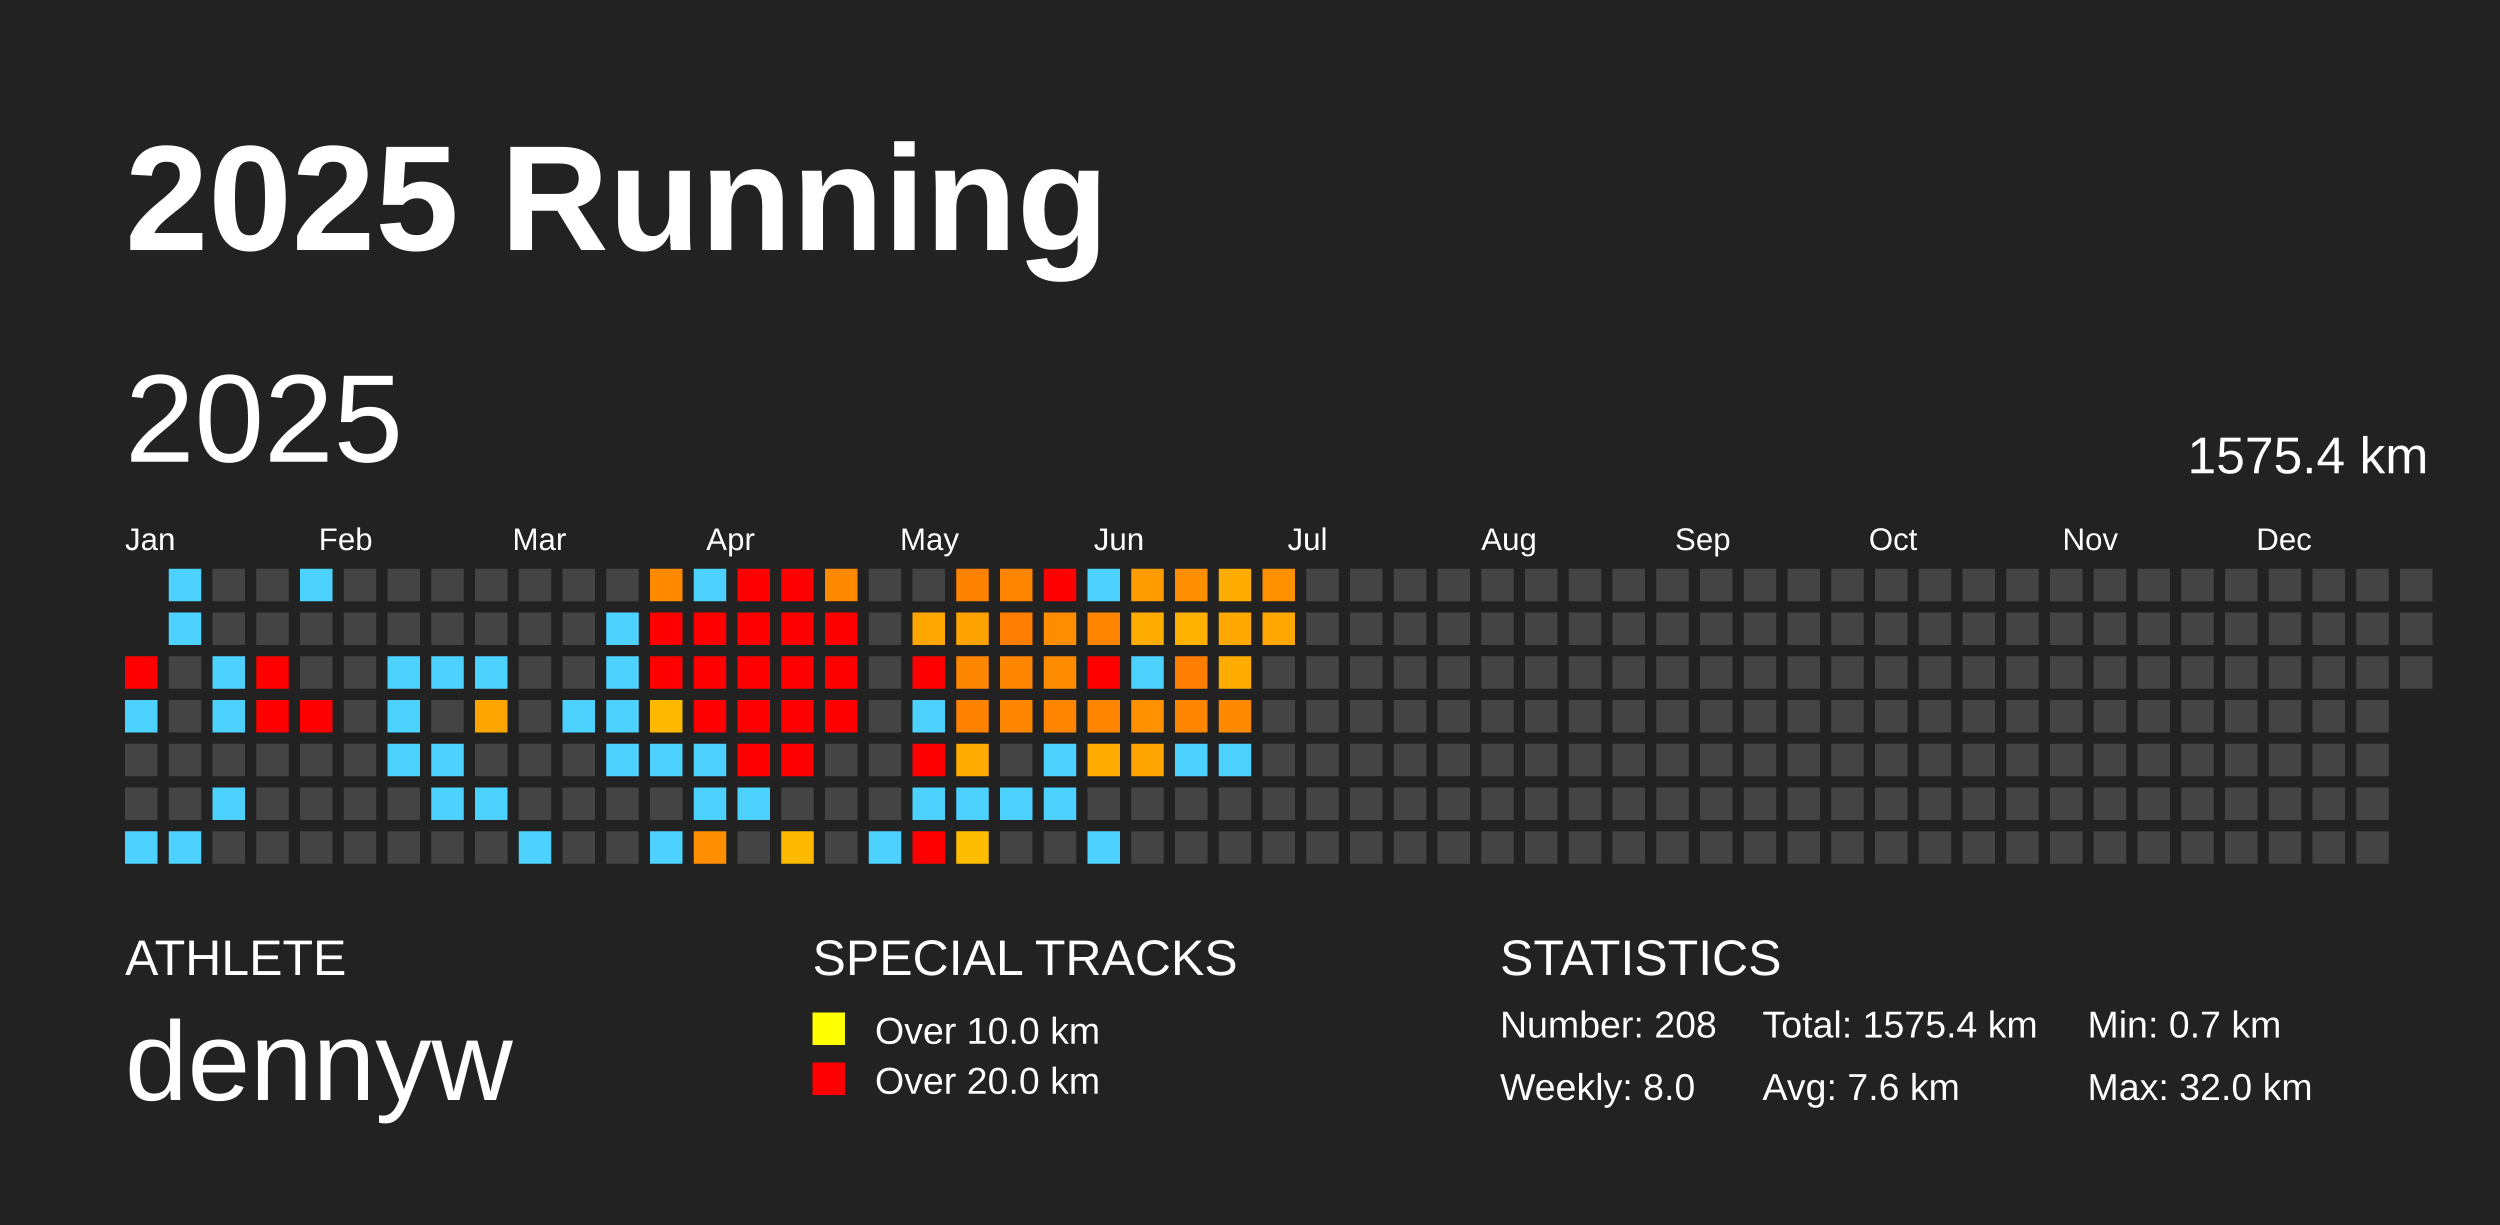
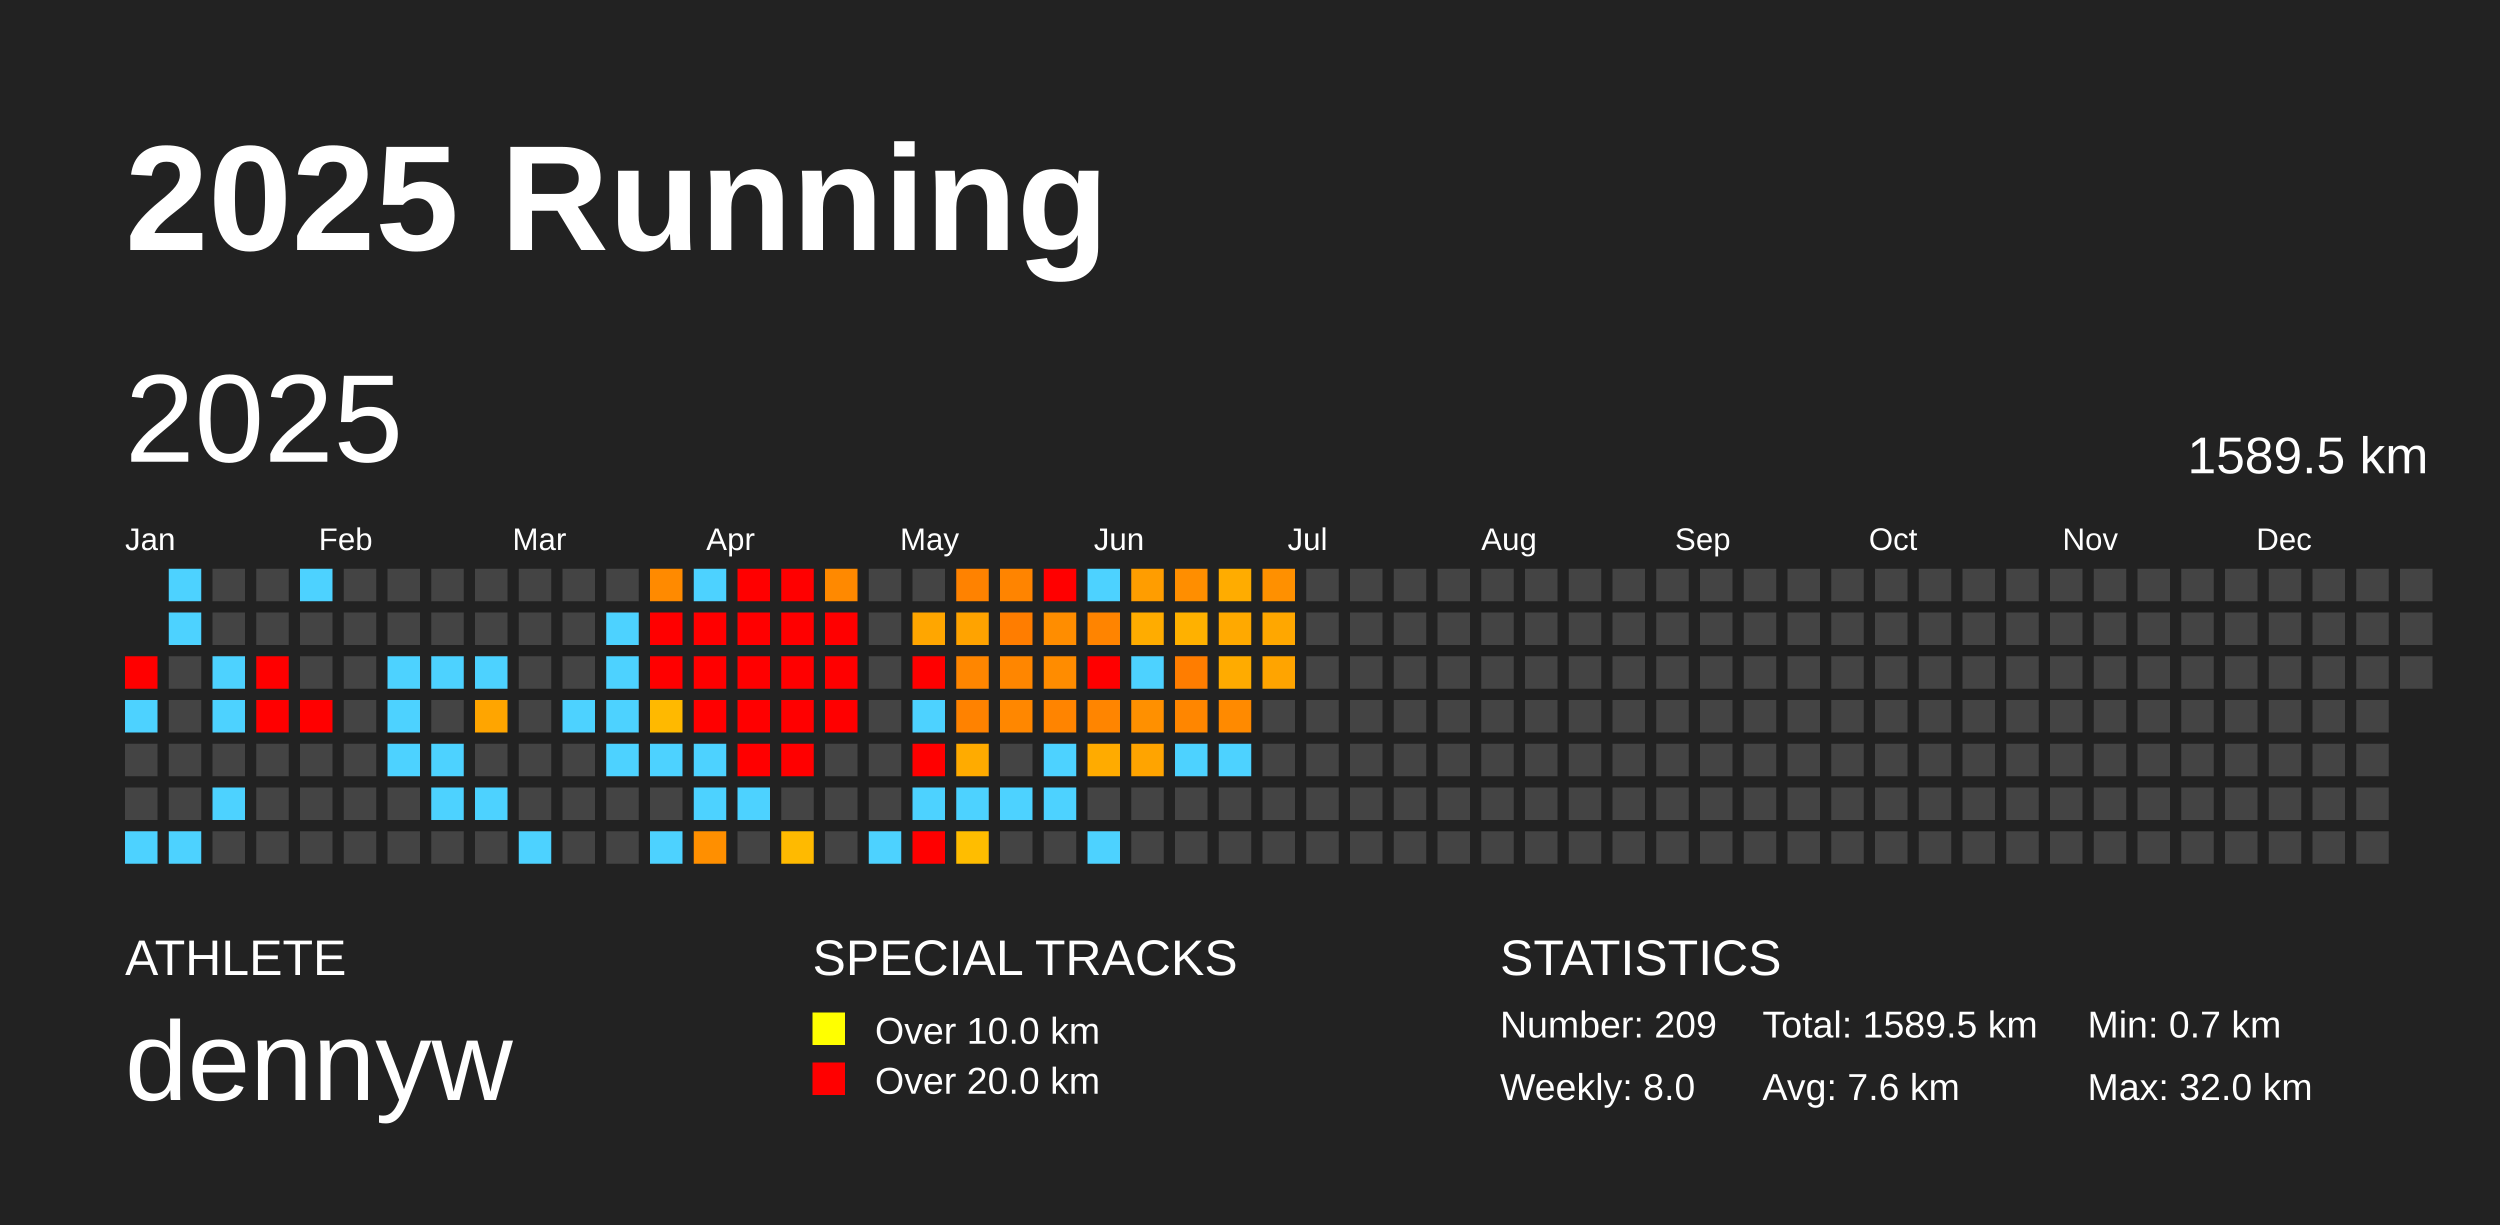
<svg xmlns="http://www.w3.org/2000/svg" baseProfile="full" height="98mm" version="1.1" viewBox="0,0,200,98" width="200mm">
  <defs />
  <rect fill="#222222" height="98" width="200" x="0" y="0" />
  <text fill="#FFFFFF" style="font-size:12px; font-family:Arial; font-weight:bold;" x="10" y="20">2025 Running</text>
  <text fill="#FFFFFF" style="font-size:4px; font-family:Arial" x="10" y="78">ATHLETE</text>
  <text fill="#FFFFFF" style="font-size:9px; font-family:Arial" x="10" y="88">dennyw</text>
  <text fill="#FFFFFF" style="font-size:4px; font-family:Arial" x="65" y="78">SPECIAL TRACKS</text>
  <rect fill="yellow" height="2.6" width="2.6" x="65" y="81" />
  <text fill="#FFFFFF" style="font-size:3px; font-family:Arial" x="70" y="83.5">Over 10.0 km</text>
  <rect fill="red" height="2.6" width="2.6" x="65" y="85" />
  <text fill="#FFFFFF" style="font-size:3px; font-family:Arial" x="70" y="87.5">Over 20.0 km</text>
  <text fill="#FFFFFF" style="font-size:4px; font-family:Arial" x="120" y="78">STATISTICS</text>
-   <text fill="#FFFFFF" style="font-size:3px; font-family:Arial" x="120" y="83">Number: 208</text>
+   <text fill="#FFFFFF" style="font-size:3px; font-family:Arial" x="120" y="83">Number: 209</text>
  <text fill="#FFFFFF" style="font-size:3px; font-family:Arial" x="120" y="88">Weekly: 8.0</text>
-   <text fill="#FFFFFF" style="font-size:3px; font-family:Arial" x="141" y="83">Total: 1575.4 km</text>
+   <text fill="#FFFFFF" style="font-size:3px; font-family:Arial" x="141" y="83">Total: 1589.5 km</text>
  <text fill="#FFFFFF" style="font-size:3px; font-family:Arial" x="141" y="88">Avg: 7.6 km</text>
  <text fill="#FFFFFF" style="font-size:3px; font-family:Arial" x="167" y="83">Min: 0.7 km</text>
  <text fill="#FFFFFF" style="font-size:3px; font-family:Arial" x="167" y="88">Max: 32.0 km</text>
  <text dominant-baseline="hanging" fill="#FFFFFF" style="font-size:10.0px; font-family:Arial;" x="10" y="30">2025</text>
-   <text dominant-baseline="hanging" fill="#FFFFFF" style="font-size:4.125px; font-family:Arial;" x="175" y="35">1575.4 km</text>
+   <text dominant-baseline="hanging" fill="#FFFFFF" style="font-size:4.125px; font-family:Arial;" x="175" y="35">1589.5 km</text>
  <text fill="#FFFFFF" style="font-size:2.5px; font-family:Arial" x="10.0" y="44">Jan</text>
  <text fill="#FFFFFF" style="font-size:2.5px; font-family:Arial" x="25.5" y="44">Feb</text>
  <text fill="#FFFFFF" style="font-size:2.5px; font-family:Arial" x="41.0" y="44">Mar</text>
  <text fill="#FFFFFF" style="font-size:2.5px; font-family:Arial" x="56.5" y="44">Apr</text>
  <text fill="#FFFFFF" style="font-size:2.5px; font-family:Arial" x="72.0" y="44">May</text>
  <text fill="#FFFFFF" style="font-size:2.5px; font-family:Arial" x="87.5" y="44">Jun</text>
  <text fill="#FFFFFF" style="font-size:2.5px; font-family:Arial" x="103.0" y="44">Jul</text>
  <text fill="#FFFFFF" style="font-size:2.5px; font-family:Arial" x="118.5" y="44">Aug</text>
  <text fill="#FFFFFF" style="font-size:2.5px; font-family:Arial" x="134.0" y="44">Sep</text>
  <text fill="#FFFFFF" style="font-size:2.5px; font-family:Arial" x="149.5" y="44">Oct</text>
  <text fill="#FFFFFF" style="font-size:2.5px; font-family:Arial" x="165.0" y="44">Nov</text>
  <text fill="#FFFFFF" style="font-size:2.5px; font-family:Arial" x="180.5" y="44">Dec</text>
  <rect fill="red" height="2.6" width="2.6" x="10.0" y="52.5" />
  <rect fill="#4dd2ff" height="2.6" width="2.6" x="10.0" y="56.0" />
  <rect fill="#444444" height="2.6" width="2.6" x="10.0" y="59.5" />
  <rect fill="#444444" height="2.6" width="2.6" x="10.0" y="63.0" />
  <rect fill="#4dd2ff" height="2.6" width="2.6" x="10.0" y="66.5" />
  <rect fill="#4dd2ff" height="2.6" width="2.6" x="13.5" y="45.5" />
  <rect fill="#4dd2ff" height="2.6" width="2.6" x="13.5" y="49.0" />
  <rect fill="#444444" height="2.6" width="2.6" x="13.5" y="52.5" />
  <rect fill="#444444" height="2.6" width="2.6" x="13.5" y="56.0" />
  <rect fill="#444444" height="2.6" width="2.6" x="13.5" y="59.5" />
  <rect fill="#444444" height="2.6" width="2.6" x="13.5" y="63.0" />
  <rect fill="#4dd2ff" height="2.6" width="2.6" x="13.5" y="66.5" />
  <rect fill="#444444" height="2.6" width="2.6" x="17.0" y="45.5" />
  <rect fill="#444444" height="2.6" width="2.6" x="17.0" y="49.0" />
  <rect fill="#4dd2ff" height="2.6" width="2.6" x="17.0" y="52.5" />
  <rect fill="#4dd2ff" height="2.6" width="2.6" x="17.0" y="56.0" />
  <rect fill="#444444" height="2.6" width="2.6" x="17.0" y="59.5" />
  <rect fill="#4dd2ff" height="2.6" width="2.6" x="17.0" y="63.0" />
  <rect fill="#444444" height="2.6" width="2.6" x="17.0" y="66.5" />
  <rect fill="#444444" height="2.6" width="2.6" x="20.5" y="45.5" />
  <rect fill="#444444" height="2.6" width="2.6" x="20.5" y="49.0" />
  <rect fill="red" height="2.6" width="2.6" x="20.5" y="52.5" />
  <rect fill="red" height="2.6" width="2.6" x="20.5" y="56.0" />
  <rect fill="#444444" height="2.6" width="2.6" x="20.5" y="59.5" />
  <rect fill="#444444" height="2.6" width="2.6" x="20.5" y="63.0" />
  <rect fill="#444444" height="2.6" width="2.6" x="20.5" y="66.5" />
  <rect fill="#4dd2ff" height="2.6" width="2.6" x="24.0" y="45.5" />
  <rect fill="#444444" height="2.6" width="2.6" x="24.0" y="49.0" />
  <rect fill="#444444" height="2.6" width="2.6" x="24.0" y="52.5" />
  <rect fill="red" height="2.6" width="2.6" x="24.0" y="56.0" />
  <rect fill="#444444" height="2.6" width="2.6" x="24.0" y="59.5" />
  <rect fill="#444444" height="2.6" width="2.6" x="24.0" y="63.0" />
  <rect fill="#444444" height="2.6" width="2.6" x="24.0" y="66.5" />
  <rect fill="#444444" height="2.6" width="2.6" x="27.5" y="45.5" />
  <rect fill="#444444" height="2.6" width="2.6" x="27.5" y="49.0" />
  <rect fill="#444444" height="2.6" width="2.6" x="27.5" y="52.5" />
  <rect fill="#444444" height="2.6" width="2.6" x="27.5" y="56.0" />
  <rect fill="#444444" height="2.6" width="2.6" x="27.5" y="59.5" />
  <rect fill="#444444" height="2.6" width="2.6" x="27.5" y="63.0" />
  <rect fill="#444444" height="2.6" width="2.6" x="27.5" y="66.5" />
  <rect fill="#444444" height="2.6" width="2.6" x="31.0" y="45.5" />
  <rect fill="#444444" height="2.6" width="2.6" x="31.0" y="49.0" />
  <rect fill="#4dd2ff" height="2.6" width="2.6" x="31.0" y="52.5" />
  <rect fill="#4dd2ff" height="2.6" width="2.6" x="31.0" y="56.0" />
  <rect fill="#4dd2ff" height="2.6" width="2.6" x="31.0" y="59.5" />
  <rect fill="#444444" height="2.6" width="2.6" x="31.0" y="63.0" />
  <rect fill="#444444" height="2.6" width="2.6" x="31.0" y="66.5" />
  <rect fill="#444444" height="2.6" width="2.6" x="34.5" y="45.5" />
  <rect fill="#444444" height="2.6" width="2.6" x="34.5" y="49.0" />
  <rect fill="#4dd2ff" height="2.6" width="2.6" x="34.5" y="52.5" />
  <rect fill="#444444" height="2.6" width="2.6" x="34.5" y="56.0" />
  <rect fill="#4dd2ff" height="2.6" width="2.6" x="34.5" y="59.5" />
  <rect fill="#4dd2ff" height="2.6" width="2.6" x="34.5" y="63.0" />
  <rect fill="#444444" height="2.6" width="2.6" x="34.5" y="66.5" />
  <rect fill="#444444" height="2.6" width="2.6" x="38.0" y="45.5" />
  <rect fill="#444444" height="2.6" width="2.6" x="38.0" y="49.0" />
  <rect fill="#4dd2ff" height="2.6" width="2.6" x="38.0" y="52.5" />
  <rect fill="#ffa500" height="2.6" width="2.6" x="38.0" y="56.0" />
  <rect fill="#444444" height="2.6" width="2.6" x="38.0" y="59.5" />
  <rect fill="#4dd2ff" height="2.6" width="2.6" x="38.0" y="63.0" />
  <rect fill="#444444" height="2.6" width="2.6" x="38.0" y="66.5" />
  <rect fill="#444444" height="2.6" width="2.6" x="41.5" y="45.5" />
  <rect fill="#444444" height="2.6" width="2.6" x="41.5" y="49.0" />
  <rect fill="#444444" height="2.6" width="2.6" x="41.5" y="52.5" />
  <rect fill="#444444" height="2.6" width="2.6" x="41.5" y="56.0" />
  <rect fill="#444444" height="2.6" width="2.6" x="41.5" y="59.5" />
  <rect fill="#444444" height="2.6" width="2.6" x="41.5" y="63.0" />
  <rect fill="#4dd2ff" height="2.6" width="2.6" x="41.5" y="66.5" />
  <rect fill="#444444" height="2.6" width="2.6" x="45.0" y="45.5" />
  <rect fill="#444444" height="2.6" width="2.6" x="45.0" y="49.0" />
  <rect fill="#444444" height="2.6" width="2.6" x="45.0" y="52.5" />
  <rect fill="#4dd2ff" height="2.6" width="2.6" x="45.0" y="56.0" />
  <rect fill="#444444" height="2.6" width="2.6" x="45.0" y="59.5" />
  <rect fill="#444444" height="2.6" width="2.6" x="45.0" y="63.0" />
  <rect fill="#444444" height="2.6" width="2.6" x="45.0" y="66.5" />
  <rect fill="#444444" height="2.6" width="2.6" x="48.5" y="45.5" />
  <rect fill="#4dd2ff" height="2.6" width="2.6" x="48.5" y="49.0" />
  <rect fill="#4dd2ff" height="2.6" width="2.6" x="48.5" y="52.5" />
  <rect fill="#4dd2ff" height="2.6" width="2.6" x="48.5" y="56.0" />
  <rect fill="#4dd2ff" height="2.6" width="2.6" x="48.5" y="59.5" />
  <rect fill="#444444" height="2.6" width="2.6" x="48.5" y="63.0" />
  <rect fill="#444444" height="2.6" width="2.6" x="48.5" y="66.5" />
  <rect fill="#ff8a00" height="2.6" width="2.6" x="52.0" y="45.5" />
  <rect fill="red" height="2.6" width="2.6" x="52.0" y="49.0" />
  <rect fill="red" height="2.6" width="2.6" x="52.0" y="52.5" />
  <rect fill="#ffb900" height="2.6" width="2.6" x="52.0" y="56.0" />
  <rect fill="#4dd2ff" height="2.6" width="2.6" x="52.0" y="59.5" />
  <rect fill="#444444" height="2.6" width="2.6" x="52.0" y="63.0" />
  <rect fill="#4dd2ff" height="2.6" width="2.6" x="52.0" y="66.5" />
  <rect fill="#4dd2ff" height="2.6" width="2.6" x="55.5" y="45.5" />
  <rect fill="red" height="2.6" width="2.6" x="55.5" y="49.0" />
  <rect fill="red" height="2.6" width="2.6" x="55.5" y="52.5" />
  <rect fill="red" height="2.6" width="2.6" x="55.5" y="56.0" />
  <rect fill="#4dd2ff" height="2.6" width="2.6" x="55.5" y="59.5" />
  <rect fill="#4dd2ff" height="2.6" width="2.6" x="55.5" y="63.0" />
  <rect fill="#ff8f00" height="2.6" width="2.6" x="55.5" y="66.5" />
  <rect fill="red" height="2.6" width="2.6" x="59.0" y="45.5" />
  <rect fill="red" height="2.6" width="2.6" x="59.0" y="49.0" />
  <rect fill="red" height="2.6" width="2.6" x="59.0" y="52.5" />
  <rect fill="red" height="2.6" width="2.6" x="59.0" y="56.0" />
  <rect fill="red" height="2.6" width="2.6" x="59.0" y="59.5" />
  <rect fill="#4dd2ff" height="2.6" width="2.6" x="59.0" y="63.0" />
  <rect fill="#444444" height="2.6" width="2.6" x="59.0" y="66.5" />
  <rect fill="red" height="2.6" width="2.6" x="62.5" y="45.5" />
  <rect fill="red" height="2.6" width="2.6" x="62.5" y="49.0" />
  <rect fill="red" height="2.6" width="2.6" x="62.5" y="52.5" />
  <rect fill="red" height="2.6" width="2.6" x="62.5" y="56.0" />
  <rect fill="red" height="2.6" width="2.6" x="62.5" y="59.5" />
  <rect fill="#444444" height="2.6" width="2.6" x="62.5" y="63.0" />
  <rect fill="#ffba00" height="2.6" width="2.6" x="62.5" y="66.5" />
  <rect fill="#ff8900" height="2.6" width="2.6" x="66.0" y="45.5" />
  <rect fill="red" height="2.6" width="2.6" x="66.0" y="49.0" />
  <rect fill="red" height="2.6" width="2.6" x="66.0" y="52.5" />
  <rect fill="red" height="2.6" width="2.6" x="66.0" y="56.0" />
  <rect fill="#444444" height="2.6" width="2.6" x="66.0" y="59.5" />
  <rect fill="#444444" height="2.6" width="2.6" x="66.0" y="63.0" />
  <rect fill="#444444" height="2.6" width="2.6" x="66.0" y="66.5" />
  <rect fill="#444444" height="2.6" width="2.6" x="69.5" y="45.5" />
  <rect fill="#444444" height="2.6" width="2.6" x="69.5" y="49.0" />
  <rect fill="#444444" height="2.6" width="2.6" x="69.5" y="52.5" />
  <rect fill="#444444" height="2.6" width="2.6" x="69.5" y="56.0" />
  <rect fill="#444444" height="2.6" width="2.6" x="69.5" y="59.5" />
  <rect fill="#444444" height="2.6" width="2.6" x="69.5" y="63.0" />
  <rect fill="#4dd2ff" height="2.6" width="2.6" x="69.5" y="66.5" />
  <rect fill="#444444" height="2.6" width="2.6" x="73.0" y="45.5" />
  <rect fill="#ffa600" height="2.6" width="2.6" x="73.0" y="49.0" />
  <rect fill="red" height="2.6" width="2.6" x="73.0" y="52.5" />
  <rect fill="#4dd2ff" height="2.6" width="2.6" x="73.0" y="56.0" />
  <rect fill="red" height="2.6" width="2.6" x="73.0" y="59.5" />
  <rect fill="#4dd2ff" height="2.6" width="2.6" x="73.0" y="63.0" />
  <rect fill="red" height="2.6" width="2.6" x="73.0" y="66.5" />
  <rect fill="#ff8200" height="2.6" width="2.6" x="76.5" y="45.5" />
  <rect fill="#ffa300" height="2.6" width="2.6" x="76.5" y="49.0" />
  <rect fill="#ff8600" height="2.6" width="2.6" x="76.5" y="52.5" />
  <rect fill="#ff8200" height="2.6" width="2.6" x="76.5" y="56.0" />
  <rect fill="#ffab00" height="2.6" width="2.6" x="76.5" y="59.5" />
  <rect fill="#4dd2ff" height="2.6" width="2.6" x="76.5" y="63.0" />
  <rect fill="#ffbd00" height="2.6" width="2.6" x="76.5" y="66.5" />
  <rect fill="#ff8400" height="2.6" width="2.6" x="80.0" y="45.5" />
  <rect fill="#ff7d00" height="2.6" width="2.6" x="80.0" y="49.0" />
  <rect fill="#ff8600" height="2.6" width="2.6" x="80.0" y="52.5" />
  <rect fill="#ff8700" height="2.6" width="2.6" x="80.0" y="56.0" />
  <rect fill="#444444" height="2.6" width="2.6" x="80.0" y="59.5" />
  <rect fill="#4dd2ff" height="2.6" width="2.6" x="80.0" y="63.0" />
  <rect fill="#444444" height="2.6" width="2.6" x="80.0" y="66.5" />
  <rect fill="red" height="2.6" width="2.6" x="83.5" y="45.5" />
  <rect fill="#ff8d00" height="2.6" width="2.6" x="83.5" y="49.0" />
  <rect fill="#ff8c00" height="2.6" width="2.6" x="83.5" y="52.5" />
  <rect fill="#ff8400" height="2.6" width="2.6" x="83.5" y="56.0" />
  <rect fill="#4dd2ff" height="2.6" width="2.6" x="83.5" y="59.5" />
  <rect fill="#4dd2ff" height="2.6" width="2.6" x="83.5" y="63.0" />
  <rect fill="#444444" height="2.6" width="2.6" x="83.5" y="66.5" />
  <rect fill="#4dd2ff" height="2.6" width="2.6" x="87.0" y="45.5" />
  <rect fill="#ff8400" height="2.6" width="2.6" x="87.0" y="49.0" />
  <rect fill="red" height="2.6" width="2.6" x="87.0" y="52.5" />
  <rect fill="#ff8500" height="2.6" width="2.6" x="87.0" y="56.0" />
  <rect fill="#ffab00" height="2.6" width="2.6" x="87.0" y="59.5" />
  <rect fill="#444444" height="2.6" width="2.6" x="87.0" y="63.0" />
  <rect fill="#4dd2ff" height="2.6" width="2.6" x="87.0" y="66.5" />
  <rect fill="#ff9d00" height="2.6" width="2.6" x="90.5" y="45.5" />
  <rect fill="#ffac00" height="2.6" width="2.6" x="90.5" y="49.0" />
  <rect fill="#4dd2ff" height="2.6" width="2.6" x="90.5" y="52.5" />
  <rect fill="#ff9000" height="2.6" width="2.6" x="90.5" y="56.0" />
  <rect fill="#ffa400" height="2.6" width="2.6" x="90.5" y="59.5" />
  <rect fill="#444444" height="2.6" width="2.6" x="90.5" y="63.0" />
  <rect fill="#444444" height="2.6" width="2.6" x="90.5" y="66.5" />
  <rect fill="#ff8e00" height="2.6" width="2.6" x="94.0" y="45.5" />
  <rect fill="#ffb100" height="2.6" width="2.6" x="94.0" y="49.0" />
  <rect fill="#ff7d00" height="2.6" width="2.6" x="94.0" y="52.5" />
  <rect fill="#ff8600" height="2.6" width="2.6" x="94.0" y="56.0" />
  <rect fill="#4dd2ff" height="2.6" width="2.6" x="94.0" y="59.5" />
  <rect fill="#444444" height="2.6" width="2.6" x="94.0" y="63.0" />
  <rect fill="#444444" height="2.6" width="2.6" x="94.0" y="66.5" />
  <rect fill="#ffac00" height="2.6" width="2.6" x="97.5" y="45.5" />
  <rect fill="#ffa900" height="2.6" width="2.6" x="97.5" y="49.0" />
  <rect fill="#ffab00" height="2.6" width="2.6" x="97.5" y="52.5" />
  <rect fill="#ff8a00" height="2.6" width="2.6" x="97.5" y="56.0" />
  <rect fill="#4dd2ff" height="2.6" width="2.6" x="97.5" y="59.5" />
  <rect fill="#444444" height="2.6" width="2.6" x="97.5" y="63.0" />
  <rect fill="#444444" height="2.6" width="2.6" x="97.5" y="66.5" />
  <rect fill="#ff9000" height="2.6" width="2.6" x="101.0" y="45.5" />
  <rect fill="#ffa700" height="2.6" width="2.6" x="101.0" y="49.0" />
-   <rect fill="#444444" height="2.6" width="2.6" x="101.0" y="52.5" />
+   <rect fill="#ffa400" height="2.6" width="2.6" x="101.0" y="52.5" />
  <rect fill="#444444" height="2.6" width="2.6" x="101.0" y="56.0" />
  <rect fill="#444444" height="2.6" width="2.6" x="101.0" y="59.5" />
  <rect fill="#444444" height="2.6" width="2.6" x="101.0" y="63.0" />
  <rect fill="#444444" height="2.6" width="2.6" x="101.0" y="66.5" />
  <rect fill="#444444" height="2.6" width="2.6" x="104.5" y="45.5" />
  <rect fill="#444444" height="2.6" width="2.6" x="104.5" y="49.0" />
  <rect fill="#444444" height="2.6" width="2.6" x="104.5" y="52.5" />
  <rect fill="#444444" height="2.6" width="2.6" x="104.5" y="56.0" />
  <rect fill="#444444" height="2.6" width="2.6" x="104.5" y="59.5" />
  <rect fill="#444444" height="2.6" width="2.6" x="104.5" y="63.0" />
  <rect fill="#444444" height="2.6" width="2.6" x="104.5" y="66.5" />
  <rect fill="#444444" height="2.6" width="2.6" x="108.0" y="45.5" />
  <rect fill="#444444" height="2.6" width="2.6" x="108.0" y="49.0" />
  <rect fill="#444444" height="2.6" width="2.6" x="108.0" y="52.5" />
  <rect fill="#444444" height="2.6" width="2.6" x="108.0" y="56.0" />
  <rect fill="#444444" height="2.6" width="2.6" x="108.0" y="59.5" />
  <rect fill="#444444" height="2.6" width="2.6" x="108.0" y="63.0" />
  <rect fill="#444444" height="2.6" width="2.6" x="108.0" y="66.5" />
  <rect fill="#444444" height="2.6" width="2.6" x="111.5" y="45.5" />
  <rect fill="#444444" height="2.6" width="2.6" x="111.5" y="49.0" />
  <rect fill="#444444" height="2.6" width="2.6" x="111.5" y="52.5" />
  <rect fill="#444444" height="2.6" width="2.6" x="111.5" y="56.0" />
  <rect fill="#444444" height="2.6" width="2.6" x="111.5" y="59.5" />
  <rect fill="#444444" height="2.6" width="2.6" x="111.5" y="63.0" />
  <rect fill="#444444" height="2.6" width="2.6" x="111.5" y="66.5" />
  <rect fill="#444444" height="2.6" width="2.6" x="115.0" y="45.5" />
  <rect fill="#444444" height="2.6" width="2.6" x="115.0" y="49.0" />
  <rect fill="#444444" height="2.6" width="2.6" x="115.0" y="52.5" />
  <rect fill="#444444" height="2.6" width="2.6" x="115.0" y="56.0" />
  <rect fill="#444444" height="2.6" width="2.6" x="115.0" y="59.5" />
  <rect fill="#444444" height="2.6" width="2.6" x="115.0" y="63.0" />
  <rect fill="#444444" height="2.6" width="2.6" x="115.0" y="66.5" />
  <rect fill="#444444" height="2.6" width="2.6" x="118.5" y="45.5" />
  <rect fill="#444444" height="2.6" width="2.6" x="118.5" y="49.0" />
  <rect fill="#444444" height="2.6" width="2.6" x="118.5" y="52.5" />
  <rect fill="#444444" height="2.6" width="2.6" x="118.5" y="56.0" />
  <rect fill="#444444" height="2.6" width="2.6" x="118.5" y="59.5" />
  <rect fill="#444444" height="2.6" width="2.6" x="118.5" y="63.0" />
  <rect fill="#444444" height="2.6" width="2.6" x="118.5" y="66.5" />
  <rect fill="#444444" height="2.6" width="2.6" x="122.0" y="45.5" />
  <rect fill="#444444" height="2.6" width="2.6" x="122.0" y="49.0" />
  <rect fill="#444444" height="2.6" width="2.6" x="122.0" y="52.5" />
  <rect fill="#444444" height="2.6" width="2.6" x="122.0" y="56.0" />
  <rect fill="#444444" height="2.6" width="2.6" x="122.0" y="59.5" />
  <rect fill="#444444" height="2.6" width="2.6" x="122.0" y="63.0" />
  <rect fill="#444444" height="2.6" width="2.6" x="122.0" y="66.5" />
  <rect fill="#444444" height="2.6" width="2.6" x="125.5" y="45.5" />
  <rect fill="#444444" height="2.6" width="2.6" x="125.5" y="49.0" />
  <rect fill="#444444" height="2.6" width="2.6" x="125.5" y="52.5" />
  <rect fill="#444444" height="2.6" width="2.6" x="125.5" y="56.0" />
  <rect fill="#444444" height="2.6" width="2.6" x="125.5" y="59.5" />
  <rect fill="#444444" height="2.6" width="2.6" x="125.5" y="63.0" />
  <rect fill="#444444" height="2.6" width="2.6" x="125.5" y="66.5" />
  <rect fill="#444444" height="2.6" width="2.6" x="129.0" y="45.5" />
  <rect fill="#444444" height="2.6" width="2.6" x="129.0" y="49.0" />
  <rect fill="#444444" height="2.6" width="2.6" x="129.0" y="52.5" />
  <rect fill="#444444" height="2.6" width="2.6" x="129.0" y="56.0" />
  <rect fill="#444444" height="2.6" width="2.6" x="129.0" y="59.5" />
  <rect fill="#444444" height="2.6" width="2.6" x="129.0" y="63.0" />
  <rect fill="#444444" height="2.6" width="2.6" x="129.0" y="66.5" />
  <rect fill="#444444" height="2.6" width="2.6" x="132.5" y="45.5" />
  <rect fill="#444444" height="2.6" width="2.6" x="132.5" y="49.0" />
  <rect fill="#444444" height="2.6" width="2.6" x="132.5" y="52.5" />
  <rect fill="#444444" height="2.6" width="2.6" x="132.5" y="56.0" />
  <rect fill="#444444" height="2.6" width="2.6" x="132.5" y="59.5" />
  <rect fill="#444444" height="2.6" width="2.6" x="132.5" y="63.0" />
  <rect fill="#444444" height="2.6" width="2.6" x="132.5" y="66.5" />
  <rect fill="#444444" height="2.6" width="2.6" x="136.0" y="45.5" />
  <rect fill="#444444" height="2.6" width="2.6" x="136.0" y="49.0" />
  <rect fill="#444444" height="2.6" width="2.6" x="136.0" y="52.5" />
  <rect fill="#444444" height="2.6" width="2.6" x="136.0" y="56.0" />
  <rect fill="#444444" height="2.6" width="2.6" x="136.0" y="59.5" />
  <rect fill="#444444" height="2.6" width="2.6" x="136.0" y="63.0" />
  <rect fill="#444444" height="2.6" width="2.6" x="136.0" y="66.5" />
  <rect fill="#444444" height="2.6" width="2.6" x="139.5" y="45.5" />
  <rect fill="#444444" height="2.6" width="2.6" x="139.5" y="49.0" />
  <rect fill="#444444" height="2.6" width="2.6" x="139.5" y="52.5" />
  <rect fill="#444444" height="2.6" width="2.6" x="139.5" y="56.0" />
  <rect fill="#444444" height="2.6" width="2.6" x="139.5" y="59.5" />
  <rect fill="#444444" height="2.6" width="2.6" x="139.5" y="63.0" />
  <rect fill="#444444" height="2.6" width="2.6" x="139.5" y="66.5" />
  <rect fill="#444444" height="2.6" width="2.6" x="143.0" y="45.5" />
  <rect fill="#444444" height="2.6" width="2.6" x="143.0" y="49.0" />
  <rect fill="#444444" height="2.6" width="2.6" x="143.0" y="52.5" />
  <rect fill="#444444" height="2.6" width="2.6" x="143.0" y="56.0" />
  <rect fill="#444444" height="2.6" width="2.6" x="143.0" y="59.5" />
  <rect fill="#444444" height="2.6" width="2.6" x="143.0" y="63.0" />
  <rect fill="#444444" height="2.6" width="2.6" x="143.0" y="66.5" />
  <rect fill="#444444" height="2.6" width="2.6" x="146.5" y="45.5" />
  <rect fill="#444444" height="2.6" width="2.6" x="146.5" y="49.0" />
  <rect fill="#444444" height="2.6" width="2.6" x="146.5" y="52.5" />
  <rect fill="#444444" height="2.6" width="2.6" x="146.5" y="56.0" />
  <rect fill="#444444" height="2.6" width="2.6" x="146.5" y="59.5" />
  <rect fill="#444444" height="2.6" width="2.6" x="146.5" y="63.0" />
  <rect fill="#444444" height="2.6" width="2.6" x="146.5" y="66.5" />
  <rect fill="#444444" height="2.6" width="2.6" x="150.0" y="45.5" />
  <rect fill="#444444" height="2.6" width="2.6" x="150.0" y="49.0" />
  <rect fill="#444444" height="2.6" width="2.6" x="150.0" y="52.5" />
  <rect fill="#444444" height="2.6" width="2.6" x="150.0" y="56.0" />
  <rect fill="#444444" height="2.6" width="2.6" x="150.0" y="59.5" />
  <rect fill="#444444" height="2.6" width="2.6" x="150.0" y="63.0" />
  <rect fill="#444444" height="2.6" width="2.6" x="150.0" y="66.5" />
  <rect fill="#444444" height="2.6" width="2.6" x="153.5" y="45.5" />
  <rect fill="#444444" height="2.6" width="2.6" x="153.5" y="49.0" />
  <rect fill="#444444" height="2.6" width="2.6" x="153.5" y="52.5" />
  <rect fill="#444444" height="2.6" width="2.6" x="153.5" y="56.0" />
  <rect fill="#444444" height="2.6" width="2.6" x="153.5" y="59.5" />
  <rect fill="#444444" height="2.6" width="2.6" x="153.5" y="63.0" />
  <rect fill="#444444" height="2.6" width="2.6" x="153.5" y="66.5" />
  <rect fill="#444444" height="2.6" width="2.6" x="157.0" y="45.5" />
  <rect fill="#444444" height="2.6" width="2.6" x="157.0" y="49.0" />
  <rect fill="#444444" height="2.6" width="2.6" x="157.0" y="52.5" />
  <rect fill="#444444" height="2.6" width="2.6" x="157.0" y="56.0" />
  <rect fill="#444444" height="2.6" width="2.6" x="157.0" y="59.5" />
  <rect fill="#444444" height="2.6" width="2.6" x="157.0" y="63.0" />
  <rect fill="#444444" height="2.6" width="2.6" x="157.0" y="66.5" />
  <rect fill="#444444" height="2.6" width="2.6" x="160.5" y="45.5" />
  <rect fill="#444444" height="2.6" width="2.6" x="160.5" y="49.0" />
  <rect fill="#444444" height="2.6" width="2.6" x="160.5" y="52.5" />
  <rect fill="#444444" height="2.6" width="2.6" x="160.5" y="56.0" />
  <rect fill="#444444" height="2.6" width="2.6" x="160.5" y="59.5" />
  <rect fill="#444444" height="2.6" width="2.6" x="160.5" y="63.0" />
  <rect fill="#444444" height="2.6" width="2.6" x="160.5" y="66.5" />
  <rect fill="#444444" height="2.6" width="2.6" x="164.0" y="45.5" />
  <rect fill="#444444" height="2.6" width="2.6" x="164.0" y="49.0" />
  <rect fill="#444444" height="2.6" width="2.6" x="164.0" y="52.5" />
  <rect fill="#444444" height="2.6" width="2.6" x="164.0" y="56.0" />
  <rect fill="#444444" height="2.6" width="2.6" x="164.0" y="59.5" />
  <rect fill="#444444" height="2.6" width="2.6" x="164.0" y="63.0" />
  <rect fill="#444444" height="2.6" width="2.6" x="164.0" y="66.5" />
  <rect fill="#444444" height="2.6" width="2.6" x="167.5" y="45.5" />
  <rect fill="#444444" height="2.6" width="2.6" x="167.5" y="49.0" />
  <rect fill="#444444" height="2.6" width="2.6" x="167.5" y="52.5" />
  <rect fill="#444444" height="2.6" width="2.6" x="167.5" y="56.0" />
  <rect fill="#444444" height="2.6" width="2.6" x="167.5" y="59.5" />
  <rect fill="#444444" height="2.6" width="2.6" x="167.5" y="63.0" />
  <rect fill="#444444" height="2.6" width="2.6" x="167.5" y="66.5" />
  <rect fill="#444444" height="2.6" width="2.6" x="171.0" y="45.5" />
  <rect fill="#444444" height="2.6" width="2.6" x="171.0" y="49.0" />
  <rect fill="#444444" height="2.6" width="2.6" x="171.0" y="52.5" />
  <rect fill="#444444" height="2.6" width="2.6" x="171.0" y="56.0" />
  <rect fill="#444444" height="2.6" width="2.6" x="171.0" y="59.5" />
  <rect fill="#444444" height="2.6" width="2.6" x="171.0" y="63.0" />
  <rect fill="#444444" height="2.6" width="2.6" x="171.0" y="66.5" />
  <rect fill="#444444" height="2.6" width="2.6" x="174.5" y="45.5" />
  <rect fill="#444444" height="2.6" width="2.6" x="174.5" y="49.0" />
  <rect fill="#444444" height="2.6" width="2.6" x="174.5" y="52.5" />
  <rect fill="#444444" height="2.6" width="2.6" x="174.5" y="56.0" />
  <rect fill="#444444" height="2.6" width="2.6" x="174.5" y="59.5" />
  <rect fill="#444444" height="2.6" width="2.6" x="174.5" y="63.0" />
  <rect fill="#444444" height="2.6" width="2.6" x="174.5" y="66.5" />
  <rect fill="#444444" height="2.6" width="2.6" x="178.0" y="45.5" />
  <rect fill="#444444" height="2.6" width="2.6" x="178.0" y="49.0" />
  <rect fill="#444444" height="2.6" width="2.6" x="178.0" y="52.5" />
  <rect fill="#444444" height="2.6" width="2.6" x="178.0" y="56.0" />
  <rect fill="#444444" height="2.6" width="2.6" x="178.0" y="59.5" />
  <rect fill="#444444" height="2.6" width="2.6" x="178.0" y="63.0" />
  <rect fill="#444444" height="2.6" width="2.6" x="178.0" y="66.5" />
  <rect fill="#444444" height="2.6" width="2.6" x="181.5" y="45.5" />
  <rect fill="#444444" height="2.6" width="2.6" x="181.5" y="49.0" />
  <rect fill="#444444" height="2.6" width="2.6" x="181.5" y="52.5" />
  <rect fill="#444444" height="2.6" width="2.6" x="181.5" y="56.0" />
  <rect fill="#444444" height="2.6" width="2.6" x="181.5" y="59.5" />
  <rect fill="#444444" height="2.6" width="2.6" x="181.5" y="63.0" />
  <rect fill="#444444" height="2.6" width="2.6" x="181.5" y="66.5" />
  <rect fill="#444444" height="2.6" width="2.6" x="185.0" y="45.5" />
  <rect fill="#444444" height="2.6" width="2.6" x="185.0" y="49.0" />
  <rect fill="#444444" height="2.6" width="2.6" x="185.0" y="52.5" />
  <rect fill="#444444" height="2.6" width="2.6" x="185.0" y="56.0" />
  <rect fill="#444444" height="2.6" width="2.6" x="185.0" y="59.5" />
  <rect fill="#444444" height="2.6" width="2.6" x="185.0" y="63.0" />
  <rect fill="#444444" height="2.6" width="2.6" x="185.0" y="66.5" />
  <rect fill="#444444" height="2.6" width="2.6" x="188.5" y="45.5" />
  <rect fill="#444444" height="2.6" width="2.6" x="188.5" y="49.0" />
  <rect fill="#444444" height="2.6" width="2.6" x="188.5" y="52.5" />
  <rect fill="#444444" height="2.6" width="2.6" x="188.5" y="56.0" />
  <rect fill="#444444" height="2.6" width="2.6" x="188.5" y="59.5" />
  <rect fill="#444444" height="2.6" width="2.6" x="188.5" y="63.0" />
  <rect fill="#444444" height="2.6" width="2.6" x="188.5" y="66.5" />
  <rect fill="#444444" height="2.6" width="2.6" x="192.0" y="45.5" />
  <rect fill="#444444" height="2.6" width="2.6" x="192.0" y="49.0" />
  <rect fill="#444444" height="2.6" width="2.6" x="192.0" y="52.5" />
</svg>
